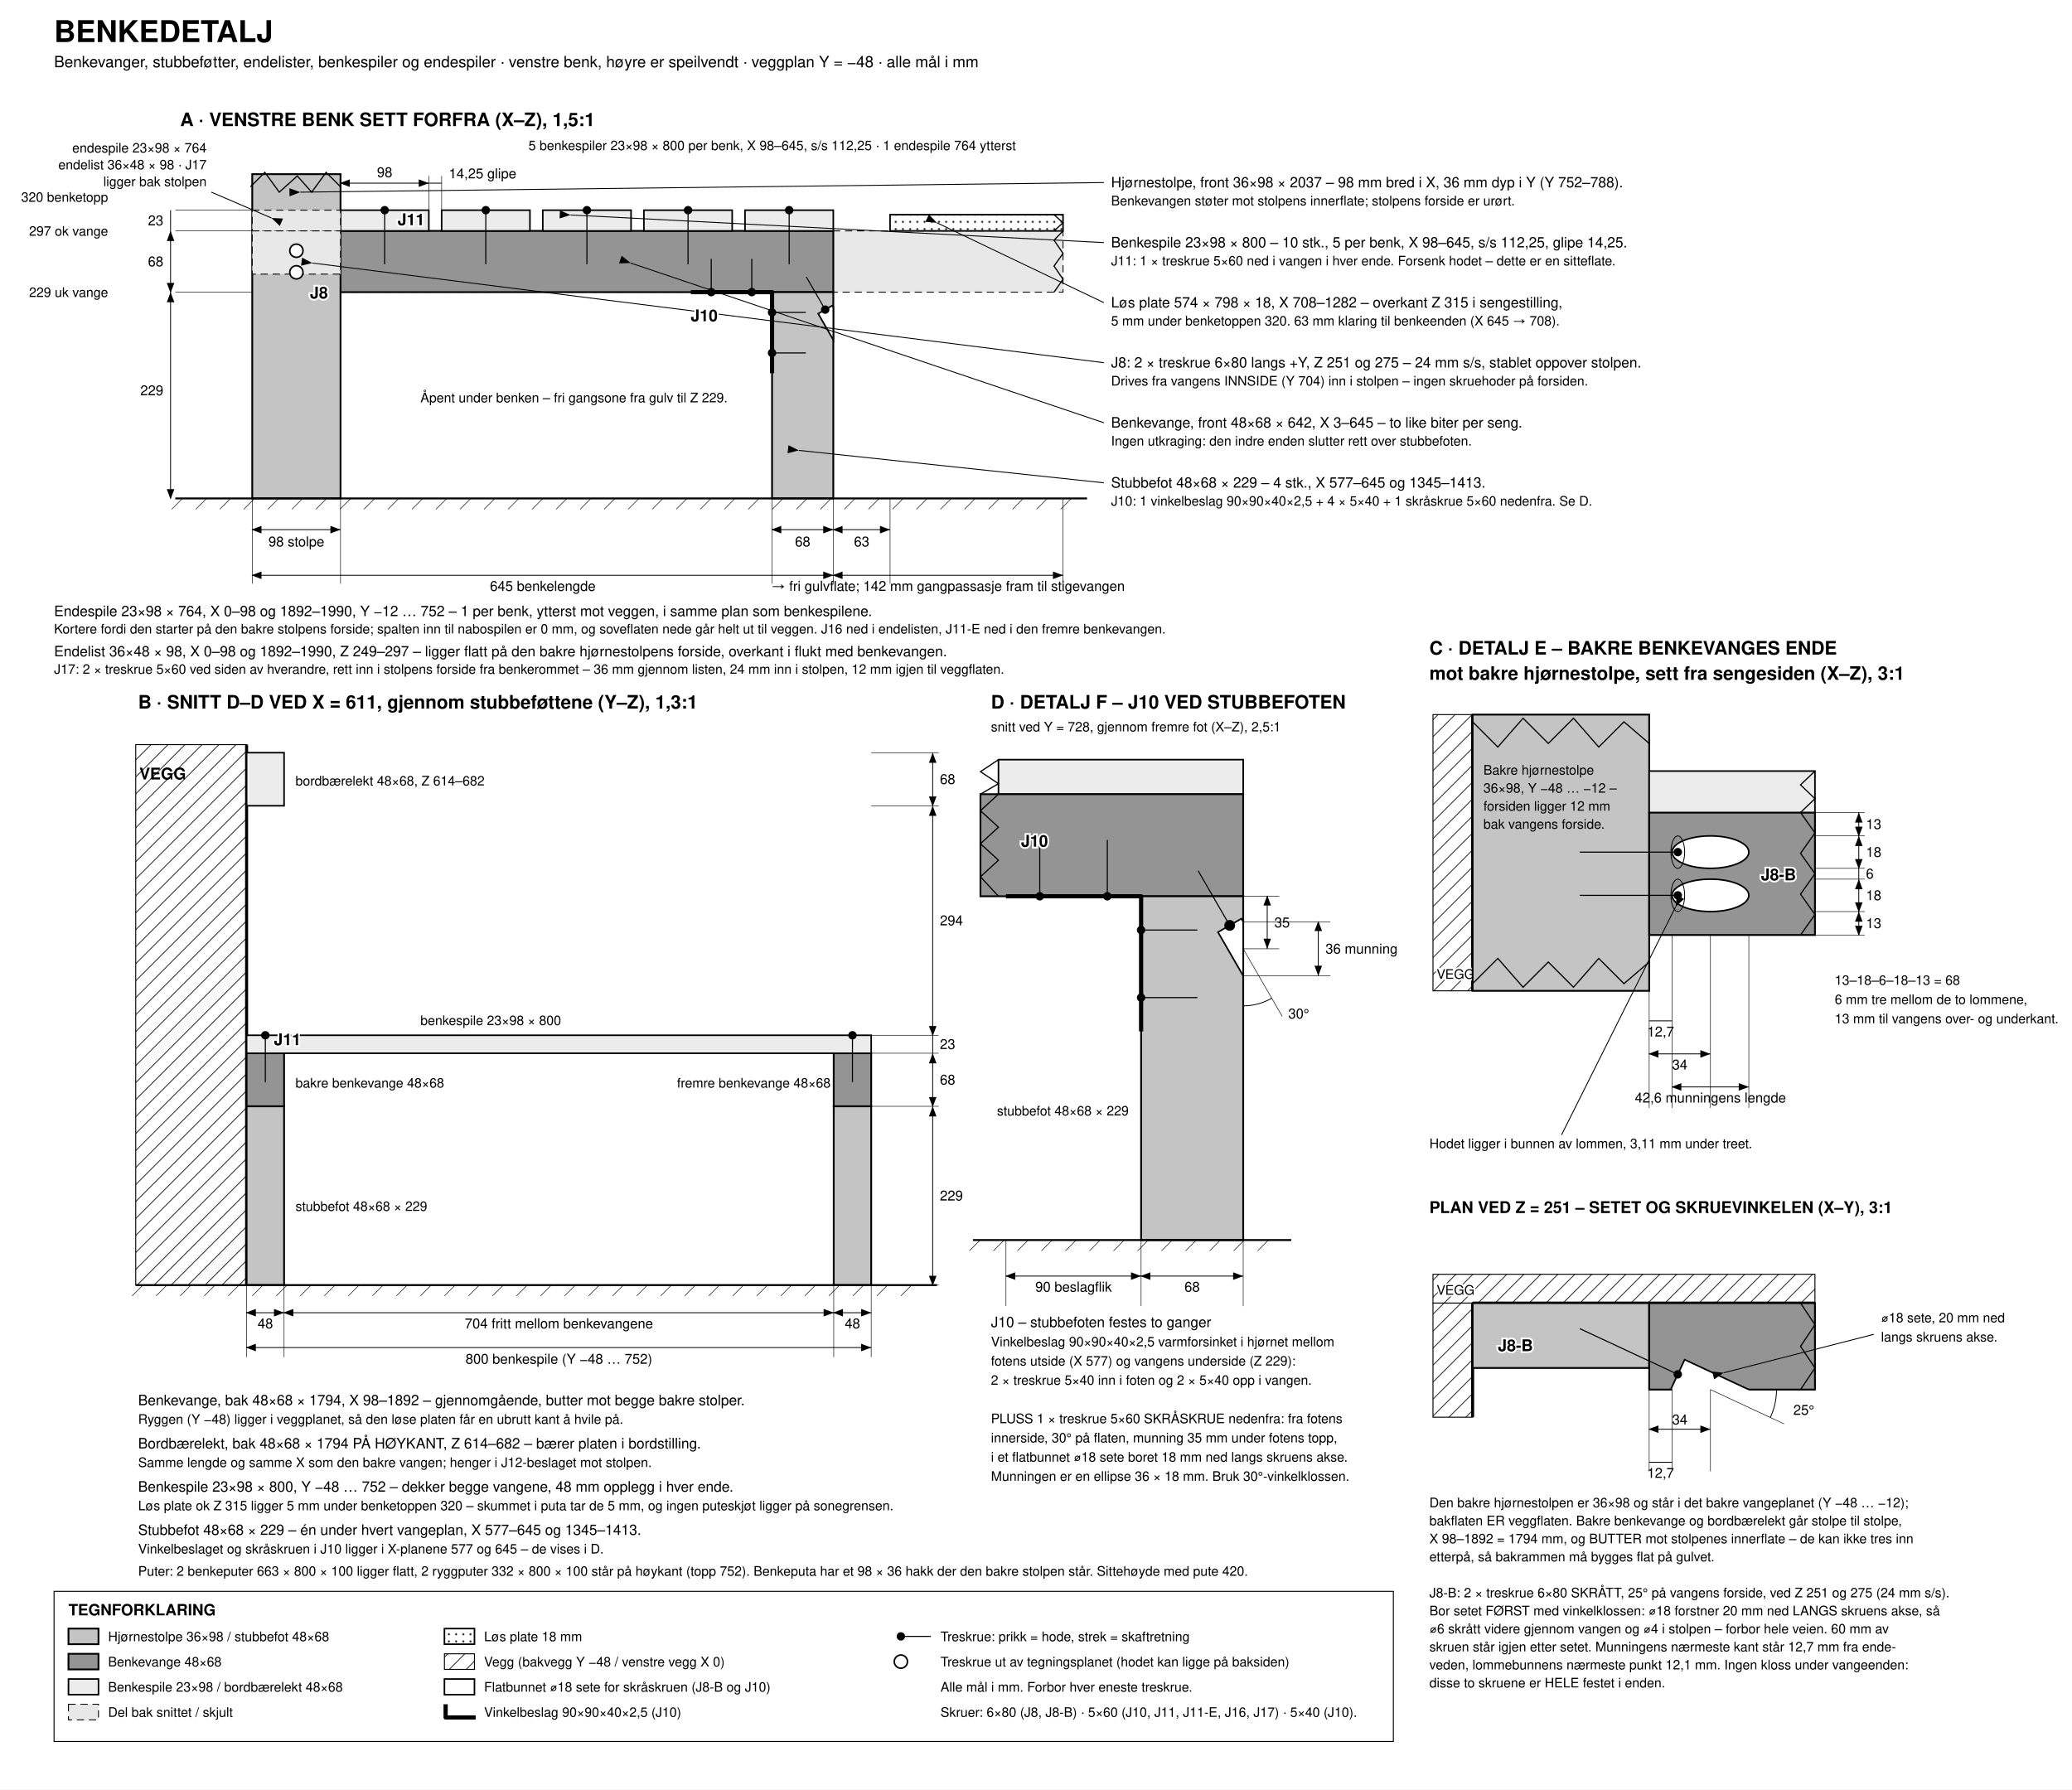
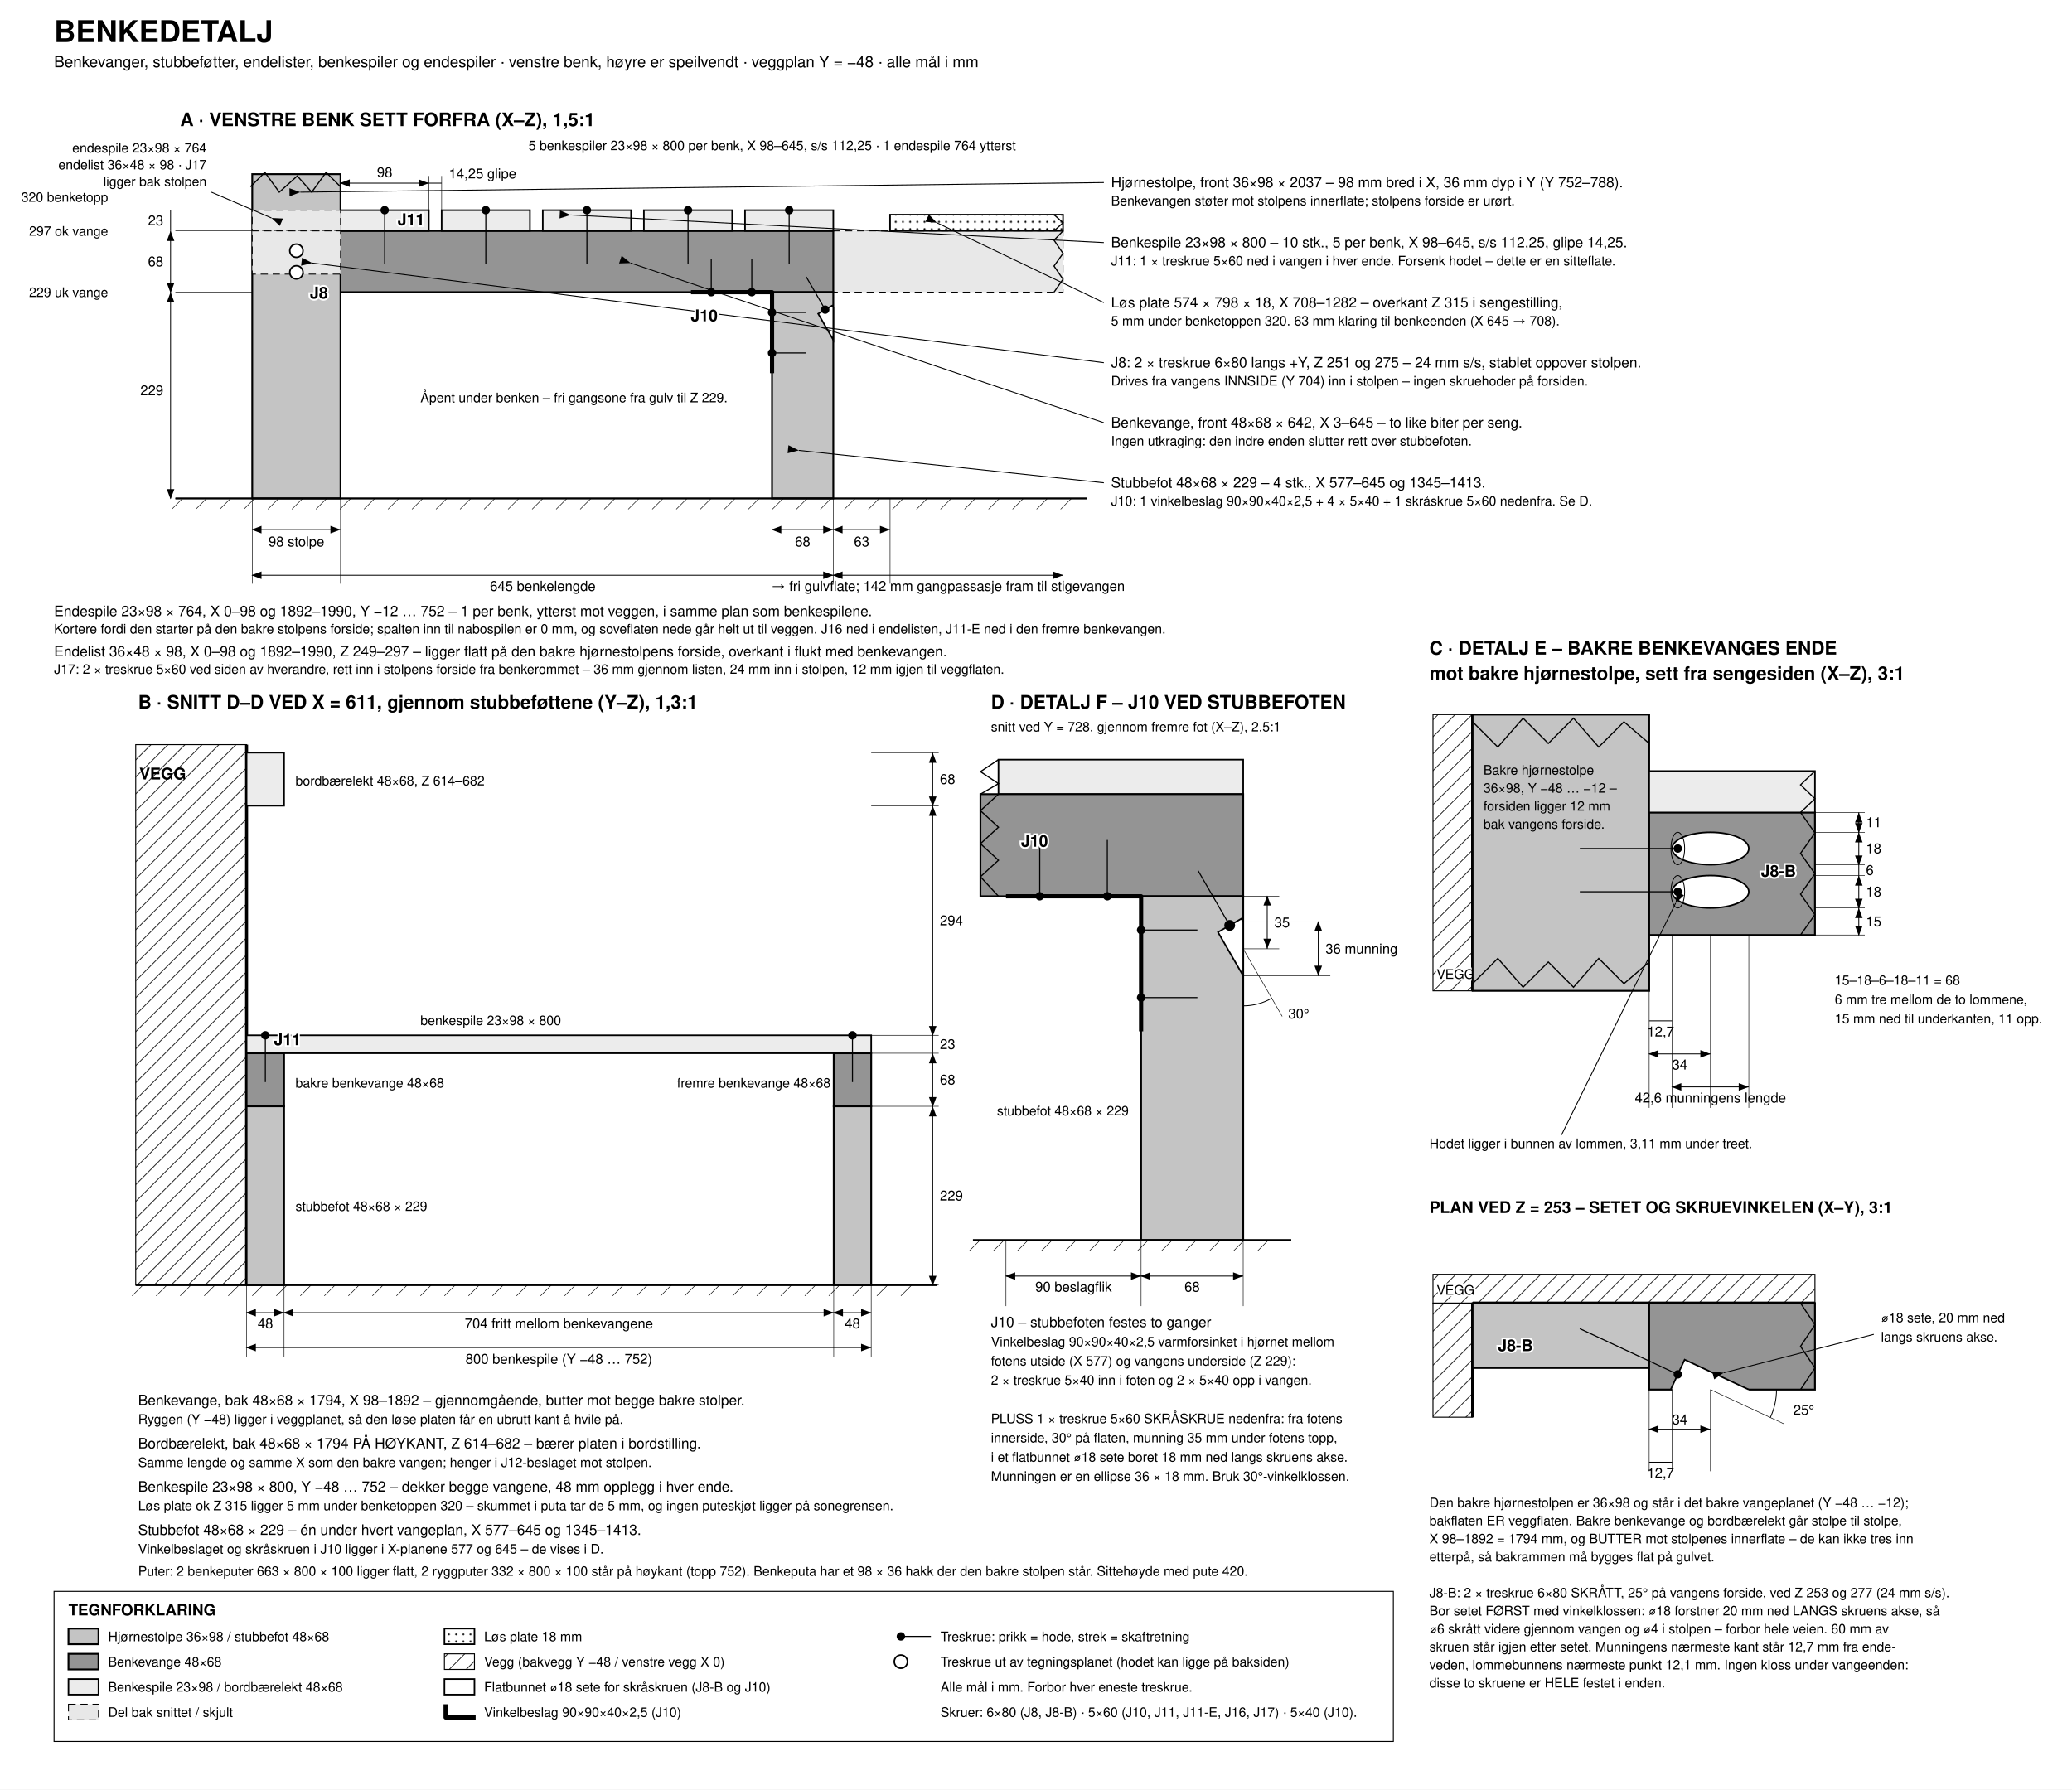
<svg xmlns="http://www.w3.org/2000/svg" viewBox="0 150 3450 2980" width="1600">
  <defs>
    <marker id="aE" markerWidth="13" markerHeight="10" refX="12" refY="4.5" orient="auto">
      <path d="M0,0 L12,4.5 L0,9 z" fill="#000" />
    </marker>
    <marker id="aS" markerWidth="13" markerHeight="10" refX="1" refY="4.5" orient="auto">
      <path d="M12,0 L0,4.5 L12,9 z" fill="#000" />
    </marker>
    <pattern id="hatch" width="14" height="14" patternUnits="userSpaceOnUse" patternTransform="rotate(45)">
      <rect width="14" height="14" fill="#dcdcdc" />
      <line x1="0" y1="0" x2="0" y2="14" stroke="#000" stroke-width="1.7" />
    </pattern>
    <pattern id="wallh" width="20" height="20" patternUnits="userSpaceOnUse" patternTransform="rotate(45)">
      <rect width="20" height="20" fill="#fff" />
      <line x1="0" y1="0" x2="0" y2="20" stroke="#000" stroke-width="2.2" />
    </pattern>
    <pattern id="dots" width="12" height="12" patternUnits="userSpaceOnUse">
      <rect width="12" height="12" fill="#fff" />
      <circle cx="3.5" cy="3.5" r="1.6" fill="#000" />
    </pattern>
  </defs>
  <style>
    svg  { background:#fff; }
    text { font-family:Helvetica,Arial,sans-serif; fill:#000; font-size:24px; }
    .ttl { font-size:50px; font-weight:bold; }
    .sub { font-size:26px; }
    .pt  { font-size:31px; font-weight:bold; }
    .lbl { font-size:24px; }
    .sml { font-size:22px; }
    .smh { font-size:22px; paint-order:stroke; stroke:#fff; stroke-width:6px; }
    .big { font-size:27px; font-weight:bold; }
    .dm  { font-size:23px; }
    .dmh { font-size:23px; paint-order:stroke; stroke:#fff; stroke-width:6px; }
    .leg { font-size:26px; font-weight:bold; }
    .jl  { font-size:27px; font-weight:bold; paint-order:stroke; stroke:#fff; stroke-width:6px; }
    .pst { fill:#c4c4c4; stroke:#000; stroke-width:3; }
    .rai { fill:#949494; stroke:#000; stroke-width:3; }
    .raig{ fill:#e8e8e8; stroke:#000; stroke-width:1.5; stroke-dasharray:12 8; }
    .brd { fill:#ececec; stroke:#000; stroke-width:2.6; }
    .pnl { fill:url(#dots); stroke:#000; stroke-width:2.6; }
    .wall{ fill:url(#wallh); stroke:#000; stroke-width:1.6; }
    .wallface { stroke:#000; stroke-width:5; }
    .dim { fill:none; stroke:#000; stroke-width:1.4; }
    .ext { fill:none; stroke:#000; stroke-width:0.9; }
    .ldr { fill:none; stroke:#000; stroke-width:1.5; }
    .grd { stroke:#000; stroke-width:3.2; }
    .brk { fill:none; stroke:#000; stroke-width:2; }
    .scr { fill:#000; stroke:none; }
    .scrg{ fill:#fff; stroke:#000; stroke-width:2.6; }
    .scrl{ fill:none; stroke:#000; stroke-width:1.8; }
    .steelw { fill:none; stroke:#000; stroke-width:7; stroke-linejoin:round; }
    .seat{ fill:#fff; stroke:#000; stroke-width:2.6; }
    .seatb{ fill:none; stroke:#000; stroke-width:1.4; }
    .era { fill:#fff; stroke:none; }
    .cut { fill:none; stroke:#000; stroke-width:2.6; }
    .legbox { fill:none; stroke:#000; stroke-width:1.6; }
  </style>
  <rect x="0" y="150" width="3450" height="2980" fill="#ffffff" />
  <text x="90" y="220" class="ttl">BENKEDETALJ</text>
  <text x="90" y="262" class="sub">Benkevanger, stubbeføtter, endelister, benkespiler og endespiler · venstre benk, høyre er speilvendt · veggplan Y = −48 · alle mål i mm</text>
  <text x="300" y="360" class="pt" text-anchor="start">A · VENSTRE BENK SETT FORFRA (X–Z), 1,5:1</text>
  <rect x="567" y="534.5" width="1203" height="102" class="raig" />
  <rect x="424.5" y="534.5" width="963" height="102" class="rai" />
  <rect x="1285.5" y="636.5" width="102" height="343.5" class="pst" />
  <rect x="567" y="500" width="147" height="34.5" class="brd" />
  <rect x="735.375" y="500" width="147" height="34.5" class="brd" />
  <rect x="903.75" y="500" width="147" height="34.5" class="brd" />
  <rect x="1072.125" y="500" width="147" height="34.5" class="brd" />
  <rect x="1240.5" y="500" width="147" height="34.5" class="brd" />
  <rect x="1482" y="507.5" width="288" height="27" class="pnl" />
  <rect x="420" y="440" width="147" height="540" class="pst" />
  <rect x="420" y="500" width="147" height="34.5" class="raig" />
  <rect x="420" y="534.5" width="147" height="72" class="raig" />
  <polyline points="417,461 441,437 465,470 495,443 519,470 543,437 567,461" class="brk" />
  <polyline points="1755,636.5 1770,615 1755,593 1770,572 1755,550 1770,534.5" class="brk" />
  <polyline points="1755,534.5 1770,521 1755,507.5" class="brk" />
  <line x1="292" y1="980" x2="1810" y2="980" class="grd" />
  <line x1="304" y1="980" x2="286" y2="998" class="ext" />
  <line x1="344" y1="980" x2="326" y2="998" class="ext" />
  <line x1="384" y1="980" x2="366" y2="998" class="ext" />
  <line x1="424" y1="980" x2="406" y2="998" class="ext" />
  <line x1="464" y1="980" x2="446" y2="998" class="ext" />
  <line x1="504" y1="980" x2="486" y2="998" class="ext" />
  <line x1="544" y1="980" x2="526" y2="998" class="ext" />
  <line x1="584" y1="980" x2="566" y2="998" class="ext" />
  <line x1="624" y1="980" x2="606" y2="998" class="ext" />
  <line x1="664" y1="980" x2="646" y2="998" class="ext" />
  <line x1="704" y1="980" x2="686" y2="998" class="ext" />
  <line x1="744" y1="980" x2="726" y2="998" class="ext" />
  <line x1="784" y1="980" x2="766" y2="998" class="ext" />
  <line x1="824" y1="980" x2="806" y2="998" class="ext" />
  <line x1="864" y1="980" x2="846" y2="998" class="ext" />
  <line x1="904" y1="980" x2="886" y2="998" class="ext" />
  <line x1="944" y1="980" x2="926" y2="998" class="ext" />
  <line x1="984" y1="980" x2="966" y2="998" class="ext" />
  <line x1="1024" y1="980" x2="1006" y2="998" class="ext" />
  <line x1="1064" y1="980" x2="1046" y2="998" class="ext" />
  <line x1="1104" y1="980" x2="1086" y2="998" class="ext" />
  <line x1="1144" y1="980" x2="1126" y2="998" class="ext" />
  <line x1="1184" y1="980" x2="1166" y2="998" class="ext" />
  <line x1="1224" y1="980" x2="1206" y2="998" class="ext" />
  <line x1="1264" y1="980" x2="1246" y2="998" class="ext" />
  <line x1="1304" y1="980" x2="1286" y2="998" class="ext" />
  <line x1="1344" y1="980" x2="1326" y2="998" class="ext" />
  <line x1="1384" y1="980" x2="1366" y2="998" class="ext" />
  <line x1="1424" y1="980" x2="1406" y2="998" class="ext" />
  <line x1="1464" y1="980" x2="1446" y2="998" class="ext" />
  <line x1="1504" y1="980" x2="1486" y2="998" class="ext" />
  <line x1="1544" y1="980" x2="1526" y2="998" class="ext" />
  <line x1="1584" y1="980" x2="1566" y2="998" class="ext" />
  <line x1="1624" y1="980" x2="1606" y2="998" class="ext" />
  <line x1="1664" y1="980" x2="1646" y2="998" class="ext" />
  <line x1="1704" y1="980" x2="1686" y2="998" class="ext" />
  <line x1="1744" y1="980" x2="1726" y2="998" class="ext" />
  <line x1="1784" y1="980" x2="1766" y2="998" class="ext" />
  <circle cx="493.5" cy="603.5" r="11" class="scrg" />
  <circle cx="493.5" cy="567.5" r="11" class="scrg" />
  <line x1="640.5" y1="500" x2="640.5" y2="590" class="scrl" />
  <circle cx="640.5" cy="500" r="7" class="scr" />
  <line x1="808.875" y1="500" x2="808.875" y2="590" class="scrl" />
  <circle cx="808.875" cy="500" r="7" class="scr" />
  <line x1="977.25" y1="500" x2="977.25" y2="590" class="scrl" />
  <circle cx="977.25" cy="500" r="7" class="scr" />
  <line x1="1145.625" y1="500" x2="1145.625" y2="590" class="scrl" />
  <circle cx="1145.625" cy="500" r="7" class="scr" />
  <line x1="1314" y1="500" x2="1314" y2="590" class="scrl" />
  <circle cx="1314" cy="500" r="7" class="scr" />
  <polyline points="1150.5,636.5 1285.5,636.5 1285.5,771.5" class="steelw" />
  <line x1="1184.25" y1="636.5" x2="1184.25" y2="581" class="scrl" />
  <circle cx="1184.25" cy="636.5" r="7" class="scr" />
  <line x1="1251.75" y1="636.5" x2="1251.75" y2="581" class="scrl" />
  <circle cx="1251.75" cy="636.5" r="7" class="scr" />
  <line x1="1285.5" y1="670.25" x2="1341.75" y2="670.25" class="scrl" />
  <circle cx="1285.5" cy="670.25" r="7" class="scr" />
  <line x1="1285.5" y1="737.75" x2="1341.75" y2="737.75" class="scrl" />
  <circle cx="1285.5" cy="737.75" r="7" class="scr" />
  <polygon points="1387.5,716 1362.315,672.365 1385.685,658.865 1387.5,662" class="seat" />
  <line x1="1374" y1="665.615" x2="1342.5" y2="611.06" class="scrl" />
  <circle cx="1374" cy="665.615" r="7" class="scr" />
  <line x1="420" y1="980" x2="420" y2="1122" class="ext" />
  <line x1="567" y1="980" x2="567" y2="1122" class="ext" />
  <line x1="1285.5" y1="980" x2="1285.5" y2="1122" class="ext" />
  <line x1="1387.5" y1="980" x2="1387.5" y2="1122" class="ext" />
  <line x1="1482" y1="980" x2="1482" y2="1122" class="ext" />
  <line x1="1770" y1="980" x2="1770" y2="1122" class="ext" />
  <line x1="420" y1="1032" x2="567" y2="1032" class="dim" marker-start="url(#aS)" marker-end="url(#aE)" />
  <text x="493.5" y="1060" class="dm" text-anchor="middle">98  stolpe</text>
  <line x1="1285.5" y1="1032" x2="1387.5" y2="1032" class="dim" marker-start="url(#aS)" marker-end="url(#aE)" />
  <text x="1336.5" y="1060" class="dm" text-anchor="middle">68</text>
  <line x1="1387.5" y1="1032" x2="1482" y2="1032" class="dim" marker-start="url(#aS)" marker-end="url(#aE)" />
  <text x="1434.75" y="1060" class="dm" text-anchor="middle">63</text>
  <line x1="420" y1="1108" x2="1387.5" y2="1108" class="dim" marker-start="url(#aS)" marker-end="url(#aE)" />
  <text x="903.75" y="1134" class="dm" text-anchor="middle">645  benkelengde</text>
  <line x1="1387.5" y1="1108" x2="1770" y2="1108" class="dim" marker-start="url(#aS)" marker-end="url(#aE)" />
  <text x="1578.75" y="1134" class="dm" text-anchor="middle">→ fri gulvflate; 142 mm gangpassasje fram til stigevangen</text>
  <line x1="567" y1="500" x2="567" y2="443" class="ext" />
  <line x1="714" y1="500" x2="714" y2="443" class="ext" />
  <line x1="735.375" y1="500" x2="735.375" y2="443" class="ext" />
  <line x1="567" y1="455" x2="714" y2="455" class="dim" marker-start="url(#aS)" marker-end="url(#aE)" />
  <text x="640.5" y="445" class="dm" text-anchor="middle">98</text>
  <line x1="714" y1="455" x2="735.375" y2="455" class="dim" />
  <text x="747.375" y="447" class="dm" text-anchor="start">14,25  glipe</text>
  <text x="880" y="400" class="sml" text-anchor="start">5 benkespiler 23×98 × 800 per benk, X 98–645, s/s 112,25 · 1 endespile 764 ytterst</text>
  <polyline points="452,513 352,470" class="ldr" marker-start="url(#aE)" />
  <text x="344" y="404" class="sml" text-anchor="end">endespile 23×98 × 764</text>
  <text x="344" y="432" class="sml" text-anchor="end">endelist 36×48 × 98 · J17</text>
  <text x="344" y="460" class="sml" text-anchor="end">ligger bak stolpen</text>
  <line x1="420" y1="980" x2="292" y2="980" class="ext" />
  <line x1="420" y1="636.5" x2="292" y2="636.5" class="ext" />
  <line x1="420" y1="534.5" x2="292" y2="534.5" class="ext" />
  <line x1="420" y1="500" x2="292" y2="500" class="ext" />
  <line x1="284" y1="980" x2="284" y2="636.5" class="dim" marker-start="url(#aS)" marker-end="url(#aE)" />
  <text x="272" y="808.25" class="dm" text-anchor="end">229</text>
  <line x1="284" y1="636.5" x2="284" y2="534.5" class="dim" marker-start="url(#aS)" marker-end="url(#aE)" />
  <text x="272" y="593.5" class="dm" text-anchor="end">68</text>
  <line x1="284" y1="534.5" x2="284" y2="500" class="dim" />
  <text x="272" y="525.25" class="dm" text-anchor="end">23</text>
  <text x="180" y="644.5" class="sml" text-anchor="end">229  uk vange</text>
  <text x="180" y="542.5" class="sml" text-anchor="end">297  ok vange</text>
  <text x="180" y="486" class="sml" text-anchor="end">320  benketopp</text>
  <polyline points="500,470 1838,454" class="ldr" marker-start="url(#aE)" />
  <text x="1850" y="462" class="lbl" text-anchor="start">Hjørnestolpe, front 36×98 × 2037 – 98 mm bred i X, 36 mm dyp i Y (Y 752–788).</text>
  <text x="1850" y="492" class="sml" text-anchor="start">Benkevangen støter mot stolpens innerflate; stolpens forside er urørt.</text>
  <polyline points="950,508 1838,554" class="ldr" marker-start="url(#aE)" />
  <text x="1850" y="562" class="lbl" text-anchor="start">Benkespile 23×98 × 800 – 10 stk., 5 per benk, X 98–645, s/s 112,25, glipe 14,25.</text>
  <text x="1850" y="592" class="sml" text-anchor="start">J11: 1 × treskrue 5×60 ned i vangen i hver ende. Forsenk hodet – dette er en sitteflate.</text>
  <polyline points="1560,521 1838,654" class="ldr" marker-start="url(#aE)" />
  <text x="1850" y="662" class="lbl" text-anchor="start">Løs plate 574 × 798 × 18, X 708–1282 – overkant Z 315 i sengestilling,</text>
  <text x="1850" y="692" class="sml" text-anchor="start">5 mm under benketoppen 320. 63 mm klaring til benkeenden (X 645 → 708).</text>
  <polyline points="520,588 1838,754" class="ldr" marker-start="url(#aE)" />
  <text x="1850" y="762" class="lbl" text-anchor="start">J8: 2 × treskrue 6×80 langs +Y, Z 251 og 275 – 24 mm s/s, stablet oppover stolpen.</text>
  <text x="1850" y="792" class="sml" text-anchor="start">Drives fra vangens INNSIDE (Y 704) inn i stolpen – ingen skruehoder på forsiden.</text>
  <polyline points="1050,588 1838,854" class="ldr" marker-start="url(#aE)" />
  <text x="1850" y="862" class="lbl" text-anchor="start">Benkevange, front 48×68 × 642, X 3–645 – to like biter per seng.</text>
  <text x="1850" y="892" class="sml" text-anchor="start">Ingen utkraging: den indre enden slutter rett over stubbefoten.</text>
  <polyline points="1330,900 1838,954" class="ldr" marker-start="url(#aE)" />
  <text x="1850" y="962" class="lbl" text-anchor="start">Stubbefot 48×68 × 229 – 4 stk., X 577–645 og 1345–1413.</text>
  <text x="1850" y="992" class="sml" text-anchor="start">J10: 1 vinkelbeslag 90×90×40×2,5 + 4 × 5×40 + 1 skråskrue 5×60 nedenfra. Se D.</text>
  <text x="700" y="820" class="sml" text-anchor="start">Åpent under benken – fri gangsone fra gulv til Z 229.</text>
  <text x="516" y="647" class="jl" text-anchor="start">J8</text>
  <text x="662" y="525" class="jl" text-anchor="start">J11</text>
  <text x="1150" y="685" class="jl" text-anchor="start">J10</text>
  <text x="90" y="1176" class="lbl" text-anchor="start">Endespile 23×98 × 764, X 0–98 og 1892–1990, Y −12 … 752 – 1 per benk, ytterst mot veggen, i samme plan som benkespilene.</text>
  <text x="90" y="1205" class="sml" text-anchor="start">Kortere fordi den starter på den bakre stolpens forside; spalten inn til nabospilen er 0 mm, og soveflaten nede går helt ut til veggen. J16 ned i endelisten, J11-E ned i den fremre benkevangen.</text>
  <text x="90" y="1243" class="lbl" text-anchor="start">Endelist 36×48 × 98, X 0–98 og 1892–1990, Z 249–297 – ligger flatt på den bakre hjørnestolpens forside, overkant i flukt med benkevangen.</text>
  <text x="90" y="1272" class="sml" text-anchor="start">J17: 2 × treskrue 5×60 ved siden av hverandre, rett inn i stolpens forside fra benkerommet – 36 mm gjennom listen, 24 mm inn i stolpen, 12 mm igjen til veggflaten.</text>
  <text x="230" y="1330" class="pt" text-anchor="start">B · SNITT D–D VED X = 611, gjennom stubbeføttene (Y–Z), 1,3:1</text>
  <rect x="226" y="1390" width="184.6" height="900" class="wall" />
  <line x1="410.6" y1="1390" x2="410.6" y2="2290" class="wallface" />
  <text x="232" y="1448" class="big" text-anchor="start">VEGG</text>
  <rect x="410.6" y="1403.4" width="62.4" height="88.4" class="brd" />
  <rect x="410.6" y="1903.9" width="62.4" height="88.4" class="rai" />
  <rect x="1388.2" y="1903.9" width="62.4" height="88.4" class="rai" />
  <rect x="410.6" y="1992.3" width="62.4" height="297.7" class="pst" />
  <rect x="1388.2" y="1992.3" width="62.4" height="297.7" class="pst" />
  <rect x="410.6" y="1874" width="1040" height="29.9" class="brd" />
  <line x1="226" y1="2290" x2="1560" y2="2290" class="grd" />
  <line x1="238" y1="2290" x2="220" y2="2308" class="ext" />
  <line x1="278" y1="2290" x2="260" y2="2308" class="ext" />
  <line x1="318" y1="2290" x2="300" y2="2308" class="ext" />
  <line x1="358" y1="2290" x2="340" y2="2308" class="ext" />
  <line x1="398" y1="2290" x2="380" y2="2308" class="ext" />
  <line x1="438" y1="2290" x2="420" y2="2308" class="ext" />
  <line x1="478" y1="2290" x2="460" y2="2308" class="ext" />
  <line x1="518" y1="2290" x2="500" y2="2308" class="ext" />
  <line x1="558" y1="2290" x2="540" y2="2308" class="ext" />
  <line x1="598" y1="2290" x2="580" y2="2308" class="ext" />
  <line x1="638" y1="2290" x2="620" y2="2308" class="ext" />
  <line x1="678" y1="2290" x2="660" y2="2308" class="ext" />
  <line x1="718" y1="2290" x2="700" y2="2308" class="ext" />
  <line x1="758" y1="2290" x2="740" y2="2308" class="ext" />
  <line x1="798" y1="2290" x2="780" y2="2308" class="ext" />
  <line x1="838" y1="2290" x2="820" y2="2308" class="ext" />
  <line x1="878" y1="2290" x2="860" y2="2308" class="ext" />
  <line x1="918" y1="2290" x2="900" y2="2308" class="ext" />
  <line x1="958" y1="2290" x2="940" y2="2308" class="ext" />
  <line x1="998" y1="2290" x2="980" y2="2308" class="ext" />
  <line x1="1038" y1="2290" x2="1020" y2="2308" class="ext" />
  <line x1="1078" y1="2290" x2="1060" y2="2308" class="ext" />
  <line x1="1118" y1="2290" x2="1100" y2="2308" class="ext" />
  <line x1="1158" y1="2290" x2="1140" y2="2308" class="ext" />
  <line x1="1198" y1="2290" x2="1180" y2="2308" class="ext" />
  <line x1="1238" y1="2290" x2="1220" y2="2308" class="ext" />
  <line x1="1278" y1="2290" x2="1260" y2="2308" class="ext" />
  <line x1="1318" y1="2290" x2="1300" y2="2308" class="ext" />
  <line x1="1358" y1="2290" x2="1340" y2="2308" class="ext" />
  <line x1="1398" y1="2290" x2="1380" y2="2308" class="ext" />
  <line x1="1438" y1="2290" x2="1420" y2="2308" class="ext" />
  <line x1="1478" y1="2290" x2="1460" y2="2308" class="ext" />
  <line x1="1518" y1="2290" x2="1500" y2="2308" class="ext" />
  <line x1="441.8" y1="1874" x2="441.8" y2="1952" class="scrl" />
  <circle cx="441.8" cy="1874" r="7" class="scr" />
  <line x1="1419.4" y1="1874" x2="1419.4" y2="1952" class="scrl" />
  <circle cx="1419.4" cy="1874" r="7" class="scr" />
  <text x="456" y="1890.5" class="jl" text-anchor="start">J11</text>
  <text x="492" y="1458" class="sml" text-anchor="start">bordbærelekt 48×68, Z 614–682</text>
  <text x="700" y="1857" class="sml" text-anchor="start">benkespile 23×98 × 800</text>
  <text x="492" y="1961.1" class="sml" text-anchor="start">bakre benkevange 48×68</text>
  <text x="1383" y="1961.1" class="sml" text-anchor="end">fremre benkevange 48×68</text>
  <text x="492" y="2166.5" class="sml" text-anchor="start">stubbefot 48×68 × 229</text>
  <line x1="410.6" y1="2290" x2="410.6" y2="2410" class="ext" />
  <line x1="473" y1="2290" x2="473" y2="2410" class="ext" />
  <line x1="1388.2" y1="2290" x2="1388.2" y2="2410" class="ext" />
  <line x1="1450.6" y1="2290" x2="1450.6" y2="2410" class="ext" />
  <line x1="410.6" y1="2336" x2="473" y2="2336" class="dim" marker-start="url(#aS)" marker-end="url(#aE)" />
  <text x="441.8" y="2362" class="dm" text-anchor="middle">48</text>
  <line x1="473" y1="2336" x2="1388.2" y2="2336" class="dim" marker-start="url(#aS)" marker-end="url(#aE)" />
  <text x="930.6" y="2362" class="dm" text-anchor="middle">704  fritt mellom benkevangene</text>
  <line x1="1388.2" y1="2336" x2="1450.6" y2="2336" class="dim" marker-start="url(#aS)" marker-end="url(#aE)" />
  <text x="1419.4" y="2362" class="dm" text-anchor="middle">48</text>
  <line x1="410.6" y1="2394" x2="1450.6" y2="2394" class="dim" marker-start="url(#aS)" marker-end="url(#aE)" />
  <text x="930.6" y="2421" class="dm" text-anchor="middle">800  benkespile (Y −48 … 752)</text>
  <line x1="1450.6" y1="2290" x2="1563" y2="2290" class="ext" />
  <line x1="1450.6" y1="1992.3" x2="1563" y2="1992.3" class="ext" />
  <line x1="1450.6" y1="1903.9" x2="1563" y2="1903.9" class="ext" />
  <line x1="1450.6" y1="1874" x2="1563" y2="1874" class="ext" />
  <line x1="1450.6" y1="1491.8" x2="1563" y2="1491.8" class="ext" />
  <line x1="1450.6" y1="1403.4" x2="1563" y2="1403.4" class="ext" />
  <line x1="1553" y1="2290" x2="1553" y2="1992.3" class="dim" marker-start="url(#aS)" marker-end="url(#aE)" />
  <text x="1565" y="2149.15" class="dm" text-anchor="start">229</text>
  <line x1="1553" y1="1992.3" x2="1553" y2="1903.9" class="dim" marker-start="url(#aS)" marker-end="url(#aE)" />
  <text x="1565" y="1956.1" class="dm" text-anchor="start">68</text>
  <line x1="1553" y1="1903.9" x2="1553" y2="1874" class="dim" />
  <text x="1565" y="1896.95" class="dm" text-anchor="start">23</text>
  <line x1="1553" y1="1874" x2="1553" y2="1491.8" class="dim" marker-start="url(#aS)" marker-end="url(#aE)" />
  <text x="1565" y="1690.9" class="dm" text-anchor="start">294</text>
  <line x1="1553" y1="1491.8" x2="1553" y2="1403.4" class="dim" marker-start="url(#aS)" marker-end="url(#aE)" />
  <text x="1565" y="1455.6" class="dm" text-anchor="start">68</text>
  <text x="230" y="2490" class="lbl" text-anchor="start">Benkevange, bak 48×68 × 1794, X 98–1892 – gjennomgående, butter mot begge bakre stolper.</text>
  <text x="230" y="2521" class="sml" text-anchor="start">Ryggen (Y −48) ligger i veggplanet, så den løse platen får en ubrutt kant å hvile på.</text>
  <text x="230" y="2562" class="lbl" text-anchor="start">Bordbærelekt, bak 48×68 × 1794 PÅ HØYKANT, Z 614–682 – bærer platen i bordstilling.</text>
  <text x="230" y="2593" class="sml" text-anchor="start">Samme lengde og samme X som den bakre vangen; henger i J12-beslaget mot stolpen.</text>
  <text x="230" y="2634" class="lbl" text-anchor="start">Benkespile 23×98 × 800, Y −48 … 752 – dekker begge vangene, 48 mm opplegg i hver ende.</text>
  <text x="230" y="2665" class="sml" text-anchor="start">Løs plate ok Z 315 ligger 5 mm under benketoppen 320 – skummet i puta tar de 5 mm, og ingen puteskjøt ligger på sonegrensen.</text>
  <text x="230" y="2706" class="lbl" text-anchor="start">Stubbefot 48×68 × 229 – én under hvert vangeplan, X 577–645 og 1345–1413.</text>
  <text x="230" y="2737" class="sml" text-anchor="start">Vinkelbeslaget og skråskruen i J10 ligger i X-planene 577 og 645 – de vises i D.</text>
  <text x="230" y="2774" class="sml" text-anchor="start">Puter: 2 benkeputer 663 × 800 × 100 ligger flatt, 2 ryggputer 332 × 800 × 100 står på høykant (topp 752). Benkeputa har et 98 × 36 hakk der den bakre stolpen står. Sittehøyde med pute 420.</text>
  <text x="1650" y="1330" class="pt" text-anchor="start">D · DETALJ F – J10 VED STUBBEFOTEN</text>
  <text x="1650" y="1368" class="sml" text-anchor="start">snitt ved Y = 728, gjennom fremre fot (X–Z), 2,5:1</text>
  <rect x="1662.5" y="1415" width="407.5" height="57.5" class="brd" />
  <rect x="1632.5" y="1472.5" width="437.5" height="170" class="rai" />
  <rect x="1900" y="1642.5" width="170" height="572.5" class="pst" />
  <polyline points="1662.5,1472.5 1632.5,1500 1662.5,1527.5 1632.5,1555 1662.5,1582.5 1632.5,1610 1662.5,1642.5" class="brk" />
  <polyline points="1662.5,1415 1632.5,1435 1662.5,1455 1632.5,1472.5" class="brk" />
  <line x1="1620" y1="2215" x2="2150" y2="2215" class="grd" />
  <line x1="1632" y1="2215" x2="1614" y2="2233" class="ext" />
  <line x1="1672" y1="2215" x2="1654" y2="2233" class="ext" />
  <line x1="1712" y1="2215" x2="1694" y2="2233" class="ext" />
  <line x1="1752" y1="2215" x2="1734" y2="2233" class="ext" />
  <line x1="1792" y1="2215" x2="1774" y2="2233" class="ext" />
  <line x1="1832" y1="2215" x2="1814" y2="2233" class="ext" />
  <line x1="1872" y1="2215" x2="1854" y2="2233" class="ext" />
  <line x1="1912" y1="2215" x2="1894" y2="2233" class="ext" />
  <line x1="1952" y1="2215" x2="1934" y2="2233" class="ext" />
  <line x1="1992" y1="2215" x2="1974" y2="2233" class="ext" />
  <line x1="2032" y1="2215" x2="2014" y2="2233" class="ext" />
  <line x1="2072" y1="2215" x2="2054" y2="2233" class="ext" />
  <line x1="2112" y1="2215" x2="2094" y2="2233" class="ext" />
  <polyline points="1675,1642.5 1900,1642.5 1900,1867.5" class="steelw" />
  <line x1="1731.25" y1="1642.5" x2="1731.25" y2="1548.75" class="scrl" />
  <circle cx="1731.25" cy="1642.5" r="7" class="scr" />
  <line x1="1843.75" y1="1642.5" x2="1843.75" y2="1548.75" class="scrl" />
  <circle cx="1843.75" cy="1642.5" r="7" class="scr" />
  <line x1="1900" y1="1698.75" x2="1993.75" y2="1698.75" class="scrl" />
  <circle cx="1900" cy="1698.75" r="7" class="scr" />
  <line x1="1900" y1="1811.25" x2="1993.75" y2="1811.25" class="scrl" />
  <circle cx="1900" cy="1811.25" r="7" class="scr" />
  <polygon points="2070,1775 2028.025,1702.275 2066.975,1679.775 2070,1685" class="seat" />
  <line x1="2047.5" y1="1691.025" x2="1995" y2="1600.1" class="scrl" />
  <circle cx="2047.5" cy="1691.025" r="9" class="scr" />
  <line x1="2070" y1="1730" x2="2135" y2="1842.6" class="ext" />
  <path d="M 2070,1825 A 95,95 0 0 0 2117.5,1812.3" class="dim" />
  <text x="2145" y="1846" class="dm" text-anchor="start">30°</text>
  <line x1="1675" y1="2215" x2="1675" y2="2325" class="ext" />
  <line x1="1900" y1="2215" x2="1900" y2="2325" class="ext" />
  <line x1="2070" y1="2215" x2="2070" y2="2325" class="ext" />
  <line x1="1675" y1="2275" x2="1900" y2="2275" class="dim" marker-start="url(#aS)" marker-end="url(#aE)" />
  <text x="1787.5" y="2301" class="dm" text-anchor="middle">90  beslagflik</text>
  <line x1="1900" y1="2275" x2="2070" y2="2275" class="dim" marker-start="url(#aS)" marker-end="url(#aE)" />
  <text x="1985" y="2301" class="dm" text-anchor="middle">68</text>
  <line x1="2070" y1="1642.5" x2="2130" y2="1642.5" class="ext" />
  <line x1="2070" y1="1730" x2="2130" y2="1730" class="ext" />
  <line x1="2110" y1="1642.5" x2="2110" y2="1730" class="dim" marker-start="url(#aS)" marker-end="url(#aE)" />
  <text x="2122" y="1694.25" class="dm" text-anchor="start">35</text>
  <line x1="2070" y1="1685" x2="2215" y2="1685" class="ext" />
  <line x1="2070" y1="1775" x2="2215" y2="1775" class="ext" />
  <line x1="2195" y1="1685" x2="2195" y2="1775" class="dim" marker-start="url(#aS)" marker-end="url(#aE)" />
  <text x="2207" y="1738" class="dm" text-anchor="start">36  munning</text>
  <text x="1700" y="1560" class="jl" text-anchor="start">J10</text>
  <text x="1660" y="2007.5" class="sml" text-anchor="start">stubbefot 48×68 × 229</text>
  <text x="1650" y="2360" class="lbl" text-anchor="start">J10 – stubbefoten festes to ganger</text>
  <text x="1650" y="2392" class="sml" text-anchor="start">Vinkelbeslag 90×90×40×2,5 varmforsinket i hjørnet mellom</text>
  <text x="1650" y="2424" class="sml" text-anchor="start">fotens utside (X 577) og vangens underside (Z 229):</text>
  <text x="1650" y="2456" class="sml" text-anchor="start">2 × treskrue 5×40 inn i foten og 2 × 5×40 opp i vangen.</text>
  <text x="1650" y="2520" class="sml" text-anchor="start">PLUSS 1 × treskrue 5×60 SKRÅSKRUE nedenfra: fra fotens</text>
  <text x="1650" y="2552" class="sml" text-anchor="start">innerside, 30° på flaten, munning 35 mm under fotens topp,</text>
  <text x="1650" y="2584" class="sml" text-anchor="start">i et flatbunnet ⌀18 sete boret 18 mm ned langs skruens akse.</text>
  <text x="1650" y="2616" class="sml" text-anchor="start">Munningen er en ellipse 36 × 18 mm. Bruk 30°-vinkelklossen.</text>
  <text x="2380" y="1240" class="pt" text-anchor="start">C · DETALJ E – BAKRE BENKEVANGES ENDE</text>
  <text x="2380" y="1282" class="pt" text-anchor="start">mot bakre hjørnestolpe, sett fra sengesiden (X–Z), 3:1</text>
  <rect x="2386" y="1340" width="66" height="460" class="wall" />
  <line x1="2452" y1="1340" x2="2452" y2="1800" class="wallface" />
  <text x="2392" y="1780" class="smh" text-anchor="start">VEGG</text>
  <rect x="2452" y="1340" width="294" height="460" class="pst" />
  <polyline points="2452,1352 2494,1394 2536,1346 2578,1388 2620,1346 2662,1394 2704,1352 2746,1388" class="brk" />
  <polyline points="2452,1788 2494,1746 2536,1794 2578,1752 2620,1794 2662,1746 2704,1788 2746,1752" class="brk" />
  <rect x="2746" y="1503" width="276" height="204" class="rai" />
  <rect x="2746" y="1434" width="276" height="69" class="brd" />
  <polyline points="2998,1707 3022,1673 2998,1639 3022,1605 2998,1571 3022,1537 2998,1503" class="brk" />
  <polyline points="2998,1503 3022,1480 2998,1457 3022,1434" class="brk" />
-   <ellipse cx="2848" cy="1641" rx="63.887" ry="27" class="seat" />
-   <ellipse cx="2793.622" cy="1641" rx="11.411" ry="27" class="seatb" />
-   <line x1="2793.622" y1="1641" x2="2630.485" y2="1641" class="scrl" />
-   <circle cx="2793.622" cy="1641" r="7" class="scr" />
-   <ellipse cx="2848" cy="1569" rx="63.887" ry="27" class="seat" />
-   <ellipse cx="2793.622" cy="1569" rx="11.411" ry="27" class="seatb" />
-   <line x1="2793.622" y1="1569" x2="2630.485" y2="1569" class="scrl" />
-   <circle cx="2793.622" cy="1569" r="7" class="scr" />
-   <text x="2932" y="1616" class="jl" text-anchor="start">J8-B</text>
+   <ellipse cx="2848" cy="1635" rx="63.887" ry="27" class="seat" />
+   <ellipse cx="2793.622" cy="1635" rx="11.411" ry="27" class="seatb" />
+   <line x1="2793.622" y1="1635" x2="2630.485" y2="1635" class="scrl" />
+   <circle cx="2793.622" cy="1635" r="7" class="scr" />
+   <ellipse cx="2848" cy="1563" rx="63.887" ry="27" class="seat" />
+   <ellipse cx="2793.622" cy="1563" rx="11.411" ry="27" class="seatb" />
+   <line x1="2793.622" y1="1563" x2="2630.485" y2="1563" class="scrl" />
+   <circle cx="2793.622" cy="1563" r="7" class="scr" />
+   <text x="2932" y="1610" class="jl" text-anchor="start">J8-B</text>
  <text x="2470" y="1440" class="sml" text-anchor="start">Bakre hjørnestolpe</text>
  <text x="2470" y="1470" class="sml" text-anchor="start">36×98, Y −48 … −12 –</text>
  <text x="2470" y="1500" class="sml" text-anchor="start">forsiden ligger 12 mm</text>
  <text x="2470" y="1530" class="sml" text-anchor="start">bak vangens forside.</text>
  <line x1="3022" y1="1707" x2="3105" y2="1707" class="ext" />
-   <line x1="3022" y1="1668" x2="3105" y2="1668" class="ext" />
-   <line x1="3022" y1="1614" x2="3105" y2="1614" class="ext" />
-   <line x1="3022" y1="1596" x2="3105" y2="1596" class="ext" />
-   <line x1="3022" y1="1542" x2="3105" y2="1542" class="ext" />
+   <line x1="3022" y1="1662" x2="3105" y2="1662" class="ext" />
+   <line x1="3022" y1="1608" x2="3105" y2="1608" class="ext" />
+   <line x1="3022" y1="1590" x2="3105" y2="1590" class="ext" />
+   <line x1="3022" y1="1536" x2="3105" y2="1536" class="ext" />
  <line x1="3022" y1="1503" x2="3105" y2="1503" class="ext" />
-   <line x1="3095" y1="1707" x2="3095" y2="1668" class="dim" marker-start="url(#aS)" marker-end="url(#aE)" />
-   <text x="3107" y="1695.5" class="dm" text-anchor="start">13</text>
-   <line x1="3095" y1="1668" x2="3095" y2="1614" class="dim" marker-start="url(#aS)" marker-end="url(#aE)" />
-   <text x="3107" y="1649" class="dm" text-anchor="start">18</text>
-   <line x1="3095" y1="1614" x2="3095" y2="1596" class="dim" />
-   <text x="3107" y="1613" class="dm" text-anchor="start">6</text>
-   <line x1="3095" y1="1596" x2="3095" y2="1542" class="dim" marker-start="url(#aS)" marker-end="url(#aE)" />
-   <text x="3107" y="1577" class="dm" text-anchor="start">18</text>
-   <line x1="3095" y1="1542" x2="3095" y2="1503" class="dim" marker-start="url(#aS)" marker-end="url(#aE)" />
-   <text x="3107" y="1530.5" class="dm" text-anchor="start">13</text>
-   <text x="3055" y="1790" class="sml" text-anchor="start">13–18–6–18–13 = 68</text>
+   <line x1="3095" y1="1707" x2="3095" y2="1662" class="dim" marker-start="url(#aS)" marker-end="url(#aE)" />
+   <text x="3107" y="1692.5" class="dm" text-anchor="start">15</text>
+   <line x1="3095" y1="1662" x2="3095" y2="1608" class="dim" marker-start="url(#aS)" marker-end="url(#aE)" />
+   <text x="3107" y="1643" class="dm" text-anchor="start">18</text>
+   <line x1="3095" y1="1608" x2="3095" y2="1590" class="dim" />
+   <text x="3107" y="1607" class="dm" text-anchor="start">6</text>
+   <line x1="3095" y1="1590" x2="3095" y2="1536" class="dim" marker-start="url(#aS)" marker-end="url(#aE)" />
+   <text x="3107" y="1571" class="dm" text-anchor="start">18</text>
+   <line x1="3095" y1="1536" x2="3095" y2="1503" class="dim" marker-start="url(#aS)" marker-end="url(#aE)" />
+   <text x="3107" y="1527.5" class="dm" text-anchor="start">11</text>
+   <text x="3055" y="1790" class="sml" text-anchor="start">15–18–6–18–11 = 68</text>
  <text x="3055" y="1822" class="sml" text-anchor="start">6 mm tre mellom de to lommene,</text>
-   <text x="3055" y="1854" class="sml" text-anchor="start">13 mm til vangens over- og underkant.</text>
+   <text x="3055" y="1854" class="sml" text-anchor="start">15 mm ned til underkanten, 11 opp.</text>
  <line x1="2746" y1="1707" x2="2746" y2="1995" class="ext" />
  <line x1="2784.112" y1="1707" x2="2784.112" y2="1995" class="ext" />
  <line x1="2848" y1="1707" x2="2848" y2="1995" class="ext" />
  <line x1="2911.888" y1="1707" x2="2911.888" y2="1995" class="ext" />
  <line x1="2746" y1="1850" x2="2784.112" y2="1850" class="dim" />
  <text x="2765.056" y="1876" class="dm" text-anchor="middle">12,7</text>
  <line x1="2746" y1="1905" x2="2848" y2="1905" class="dim" marker-start="url(#aS)" marker-end="url(#aE)" />
  <text x="2797" y="1931" class="dm" text-anchor="middle">34</text>
  <line x1="2784.112" y1="1960" x2="2911.888" y2="1960" class="dim" marker-start="url(#aS)" marker-end="url(#aE)" />
  <text x="2848" y="1986" class="dm" text-anchor="middle">42,6  munningens lengde</text>
-   <polyline points="2790,1660 2600,2040" class="ldr" marker-start="url(#aE)" />
+   <polyline points="2790,1654 2600,2040" class="ldr" marker-start="url(#aE)" />
  <text x="2380" y="2062" class="sml" text-anchor="start">Hodet ligger i bunnen av lommen, 3,11 mm under treet.</text>
-   <text x="2380" y="2170" class="big" text-anchor="start">PLAN VED Z = 251 – SETET OG SKRUEVINKELEN (X–Y), 3:1</text>
+   <text x="2380" y="2170" class="big" text-anchor="start">PLAN VED Z = 253 – SETET OG SKRUEVINKELEN (X–Y), 3:1</text>
  <rect x="2386" y="2272" width="636" height="48" class="wall" />
  <rect x="2386" y="2320" width="66" height="190" class="wall" />
  <line x1="2452" y1="2320" x2="3022" y2="2320" class="wallface" />
  <line x1="2452" y1="2320" x2="2452" y2="2510" class="wallface" />
  <text x="2392" y="2306" class="smh" text-anchor="start">VEGG</text>
  <rect x="2452" y="2320" width="294" height="108" class="pst" />
  <rect x="2746" y="2320" width="276" height="144" class="rai" />
  <polyline points="2998,2320 3022,2356 2998,2392 3022,2428 2998,2464" class="brk" />
  <polygon points="2784.112,2464 2782.21,2463.112 2805.031,2414.173 2911.888,2464 2911.888,2471 2784.112,2471" class="era" />
  <path d="M 2784.112,2464 L 2782.21,2463.112 L 2805.031,2414.173 L 2911.888,2464" class="cut" />
  <line x1="2793.622" y1="2438.644" x2="2630.485" y2="2362.573" class="scrl" />
  <circle cx="2793.622" cy="2438.644" r="7" class="scr" />
  <line x1="2848" y1="2464" x2="2970.4" y2="2521.1" class="ext" />
  <path d="M 2958,2464 A 110,110 0 0 1 2947.7,2510.5" class="dim" />
  <text x="2986" y="2506" class="dm" text-anchor="start">25°</text>
  <text x="2494" y="2400" class="jl" text-anchor="start">J8-B</text>
  <line x1="2746" y1="2464" x2="2746" y2="2600" class="ext" />
  <line x1="2784.112" y1="2464" x2="2784.112" y2="2600" class="ext" />
  <line x1="2848" y1="2464" x2="2848" y2="2600" class="ext" />
  <line x1="2746" y1="2530" x2="2848" y2="2530" class="dim" marker-start="url(#aS)" marker-end="url(#aE)" />
  <text x="2797" y="2522" class="dm" text-anchor="middle">34</text>
  <line x1="2746" y1="2585" x2="2784.112" y2="2585" class="dim" />
  <text x="2765.056" y="2611" class="dm" text-anchor="middle">12,7</text>
  <polyline points="2870,2436 3120,2372" class="ldr" marker-start="url(#aE)" />
  <text x="3132" y="2352" class="sml" text-anchor="start">⌀18 sete, 20 mm ned</text>
  <text x="3132" y="2384" class="sml" text-anchor="start">langs skruens akse.</text>
  <text x="2380" y="2660" class="sml" text-anchor="start">Den bakre hjørnestolpen er 36×98 og står i det bakre vangeplanet (Y −48 … −12);</text>
  <text x="2380" y="2690" class="sml" text-anchor="start">bakflaten ER veggflaten. Bakre benkevange og bordbærelekt går stolpe til stolpe,</text>
  <text x="2380" y="2720" class="sml" text-anchor="start">X 98–1892 = 1794 mm, og BUTTER mot stolpenes innerflate – de kan ikke tres inn</text>
  <text x="2380" y="2750" class="sml" text-anchor="start">etterpå, så bakrammen må bygges flat på gulvet.</text>
-   <text x="2380" y="2810" class="sml" text-anchor="start">J8-B: 2 × treskrue 6×80 SKRÅTT, 25° på vangens forside, ved Z 251 og 275 (24 mm s/s).</text>
+   <text x="2380" y="2810" class="sml" text-anchor="start">J8-B: 2 × treskrue 6×80 SKRÅTT, 25° på vangens forside, ved Z 253 og 277 (24 mm s/s).</text>
  <text x="2380" y="2840" class="sml" text-anchor="start">Bor setet FØRST med vinkelklossen: ⌀18 forstner 20 mm ned LANGS skruens akse, så</text>
  <text x="2380" y="2870" class="sml" text-anchor="start">⌀6 skrått videre gjennom vangen og ⌀4 i stolpen – forbor hele veien. 60 mm av</text>
  <text x="2380" y="2900" class="sml" text-anchor="start">skruen står igjen etter setet. Munningens nærmeste kant står 12,7 mm fra ende-</text>
  <text x="2380" y="2930" class="sml" text-anchor="start">veden, lommebunnens nærmeste punkt 12,1 mm. Ingen kloss under vangeenden:</text>
  <text x="2380" y="2960" class="sml" text-anchor="start">disse to skruene er HELE festet i enden.</text>
  <rect x="90" y="2800" width="2230" height="250" class="legbox" />
  <text x="114" y="2840" class="leg" text-anchor="start">TEGNFORKLARING</text>
  <rect x="114" y="2862" width="50" height="26" class="pst" />
  <text x="180" y="2883" class="sml" text-anchor="start">Hjørnestolpe 36×98 / stubbefot 48×68</text>
  <rect x="114" y="2904" width="50" height="26" class="rai" />
  <text x="180" y="2925" class="sml" text-anchor="start">Benkevange 48×68</text>
  <rect x="114" y="2946" width="50" height="26" class="brd" />
  <text x="180" y="2967" class="sml" text-anchor="start">Benkespile 23×98 / bordbærelekt 48×68</text>
  <rect x="114" y="2988" width="50" height="26" class="raig" />
  <text x="180" y="3009" class="sml" text-anchor="start">Del bak snittet / skjult</text>
  <rect x="740" y="2862" width="50" height="26" class="pnl" />
  <text x="806" y="2883" class="sml" text-anchor="start">Løs plate 18 mm</text>
  <rect x="740" y="2904" width="50" height="26" class="wall" />
  <text x="806" y="2925" class="sml" text-anchor="start">Vegg (bakvegg Y −48 / venstre vegg X 0)</text>
  <rect x="740" y="2946" width="50" height="26" class="seat" />
  <text x="806" y="2967" class="sml" text-anchor="start">Flatbunnet ⌀18 sete for skråskruen (J8-B og J10)</text>
  <polyline points="742,2988 742,3010 792,3010" class="steelw" />
  <text x="806" y="3009" class="sml" text-anchor="start">Vinkelbeslag 90×90×40×2,5 (J10)</text>
  <circle cx="1500" cy="2875" r="7" class="scr" />
  <line x1="1500" y1="2875" x2="1550" y2="2875" class="scrl" />
  <text x="1566" y="2883" class="sml" text-anchor="start">Treskrue: prikk = hode, strek = skaftretning</text>
  <circle cx="1500" cy="2917" r="11" class="scrg" />
  <text x="1566" y="2925" class="sml" text-anchor="start">Treskrue ut av tegningsplanet (hodet kan ligge på baksiden)</text>
  <text x="1566" y="2967" class="sml" text-anchor="start">Alle mål i mm. Forbor hver eneste treskrue.</text>
  <text x="1566" y="3009" class="sml" text-anchor="start">Skruer: 6×80 (J8, J8-B) · 5×60 (J10, J11, J11-E, J16, J17) · 5×40 (J10).</text>
</svg>
